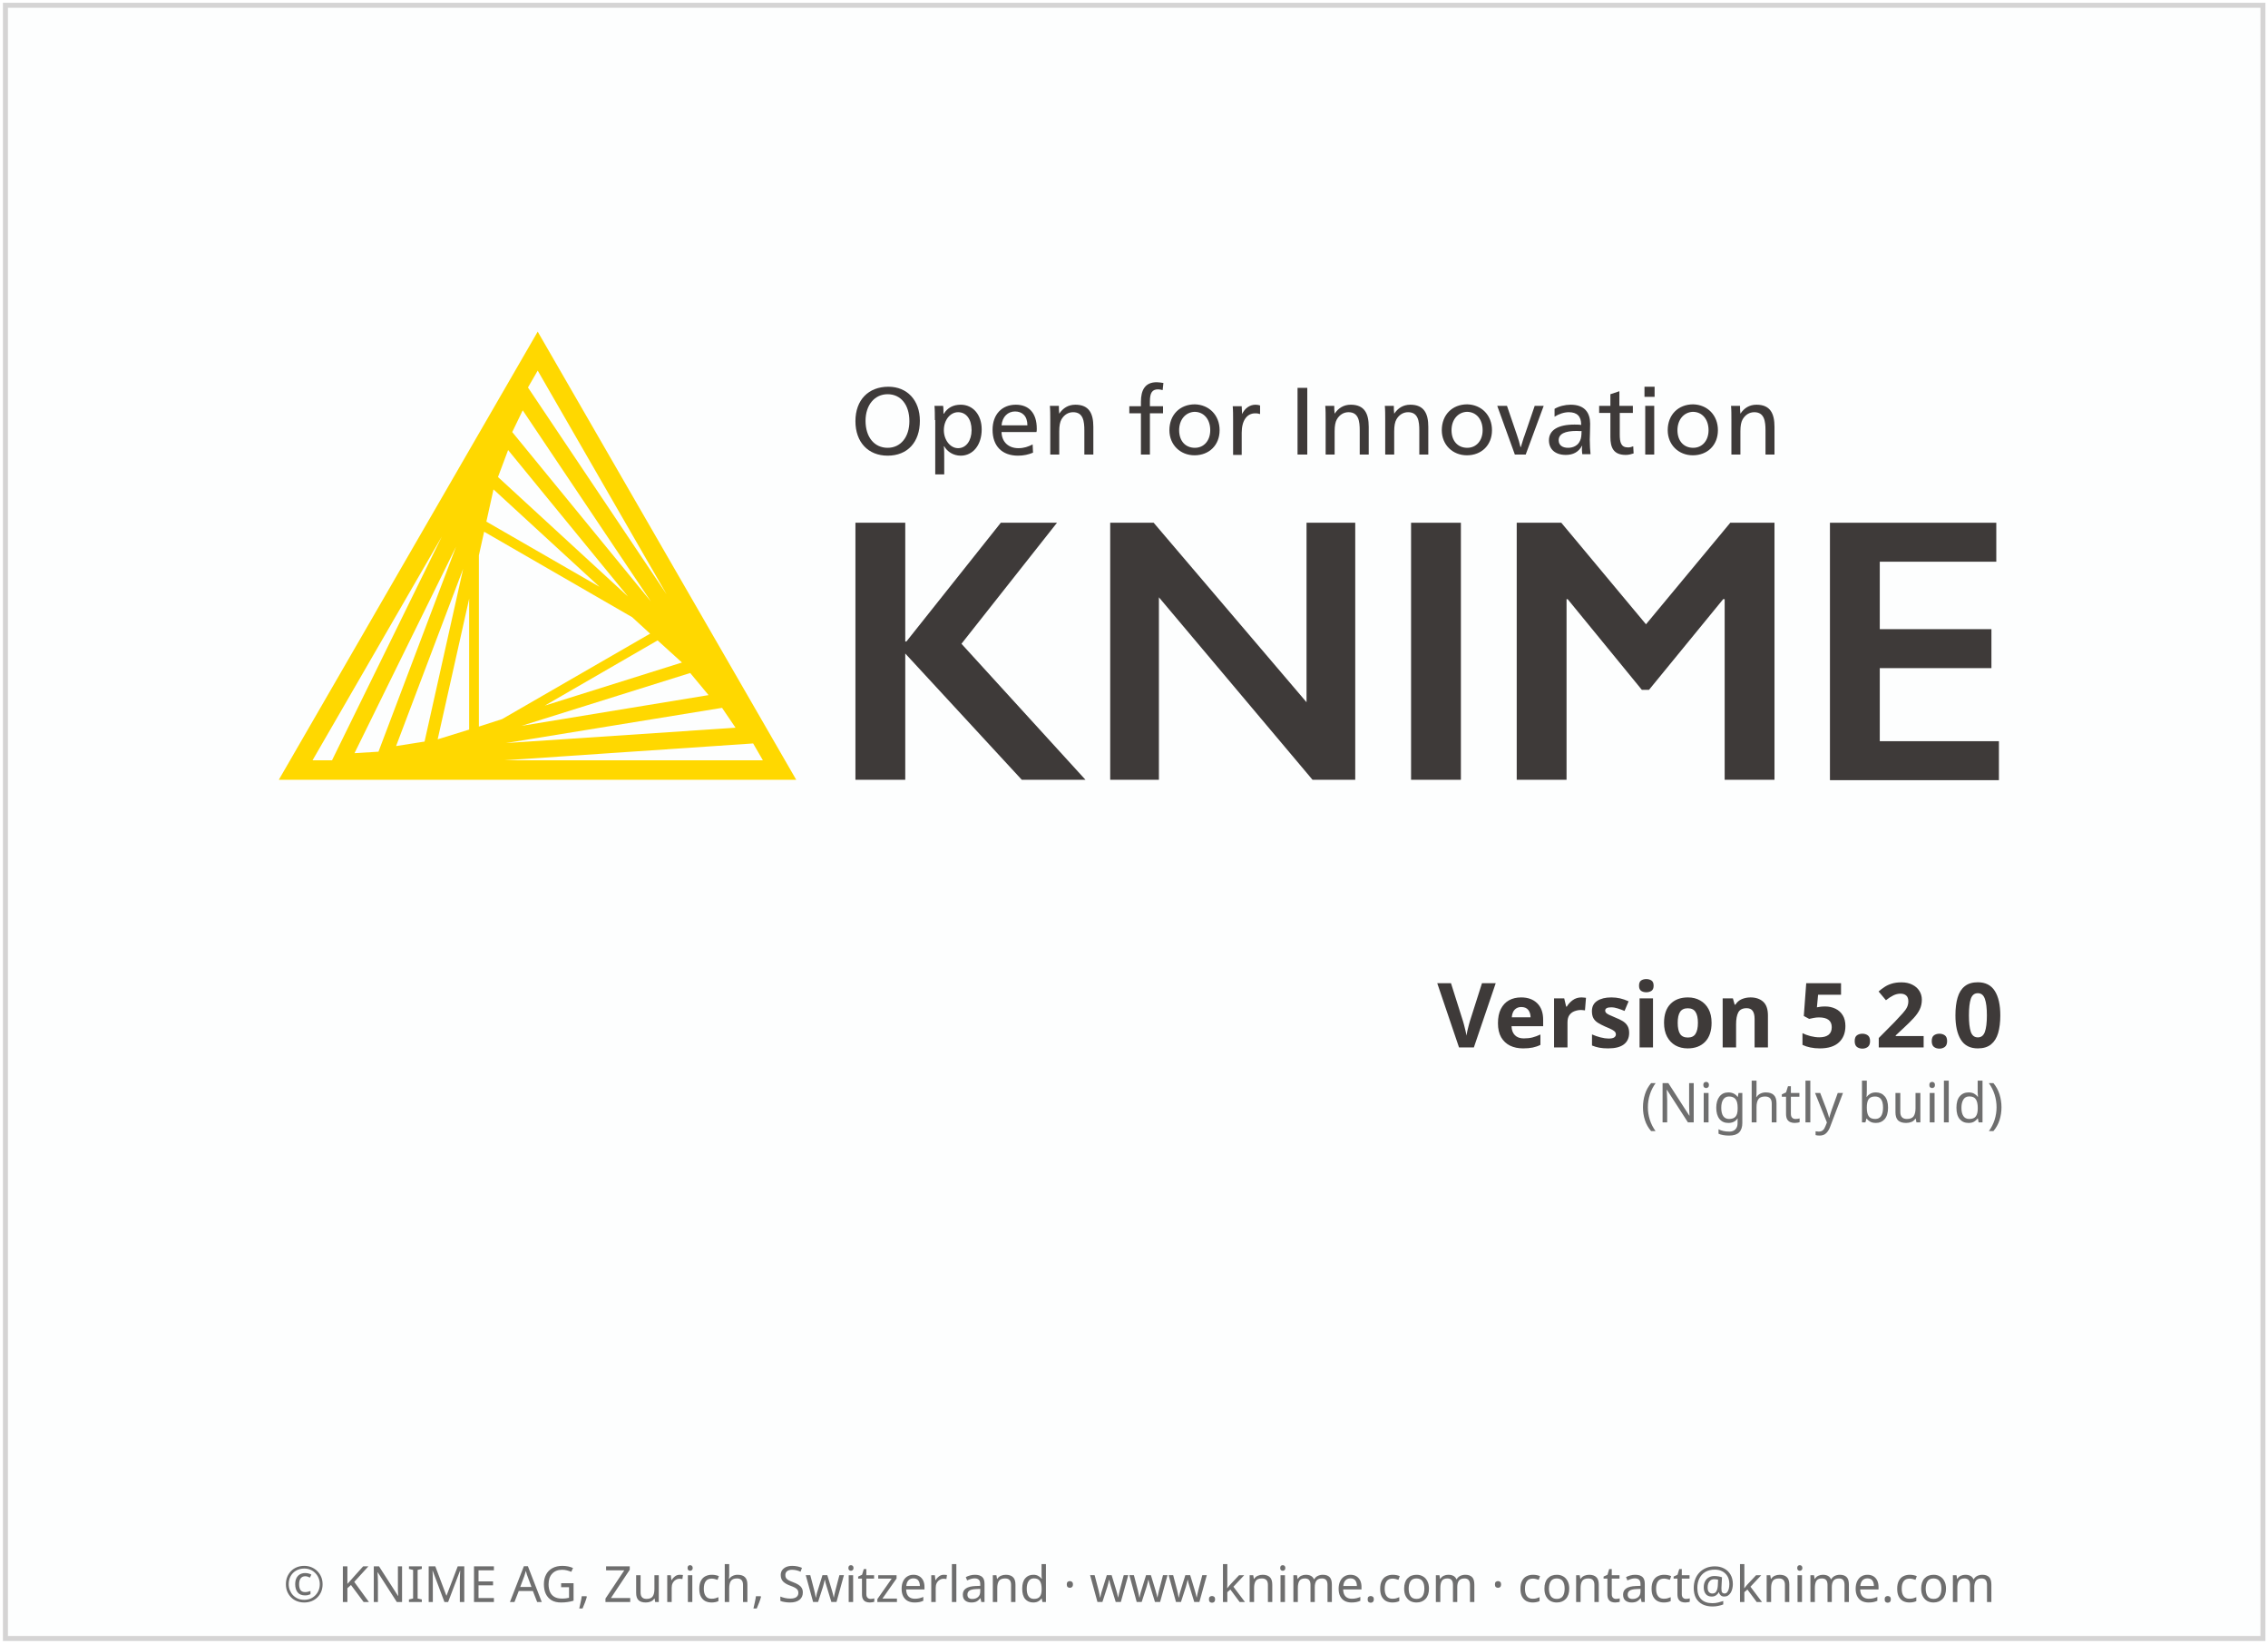
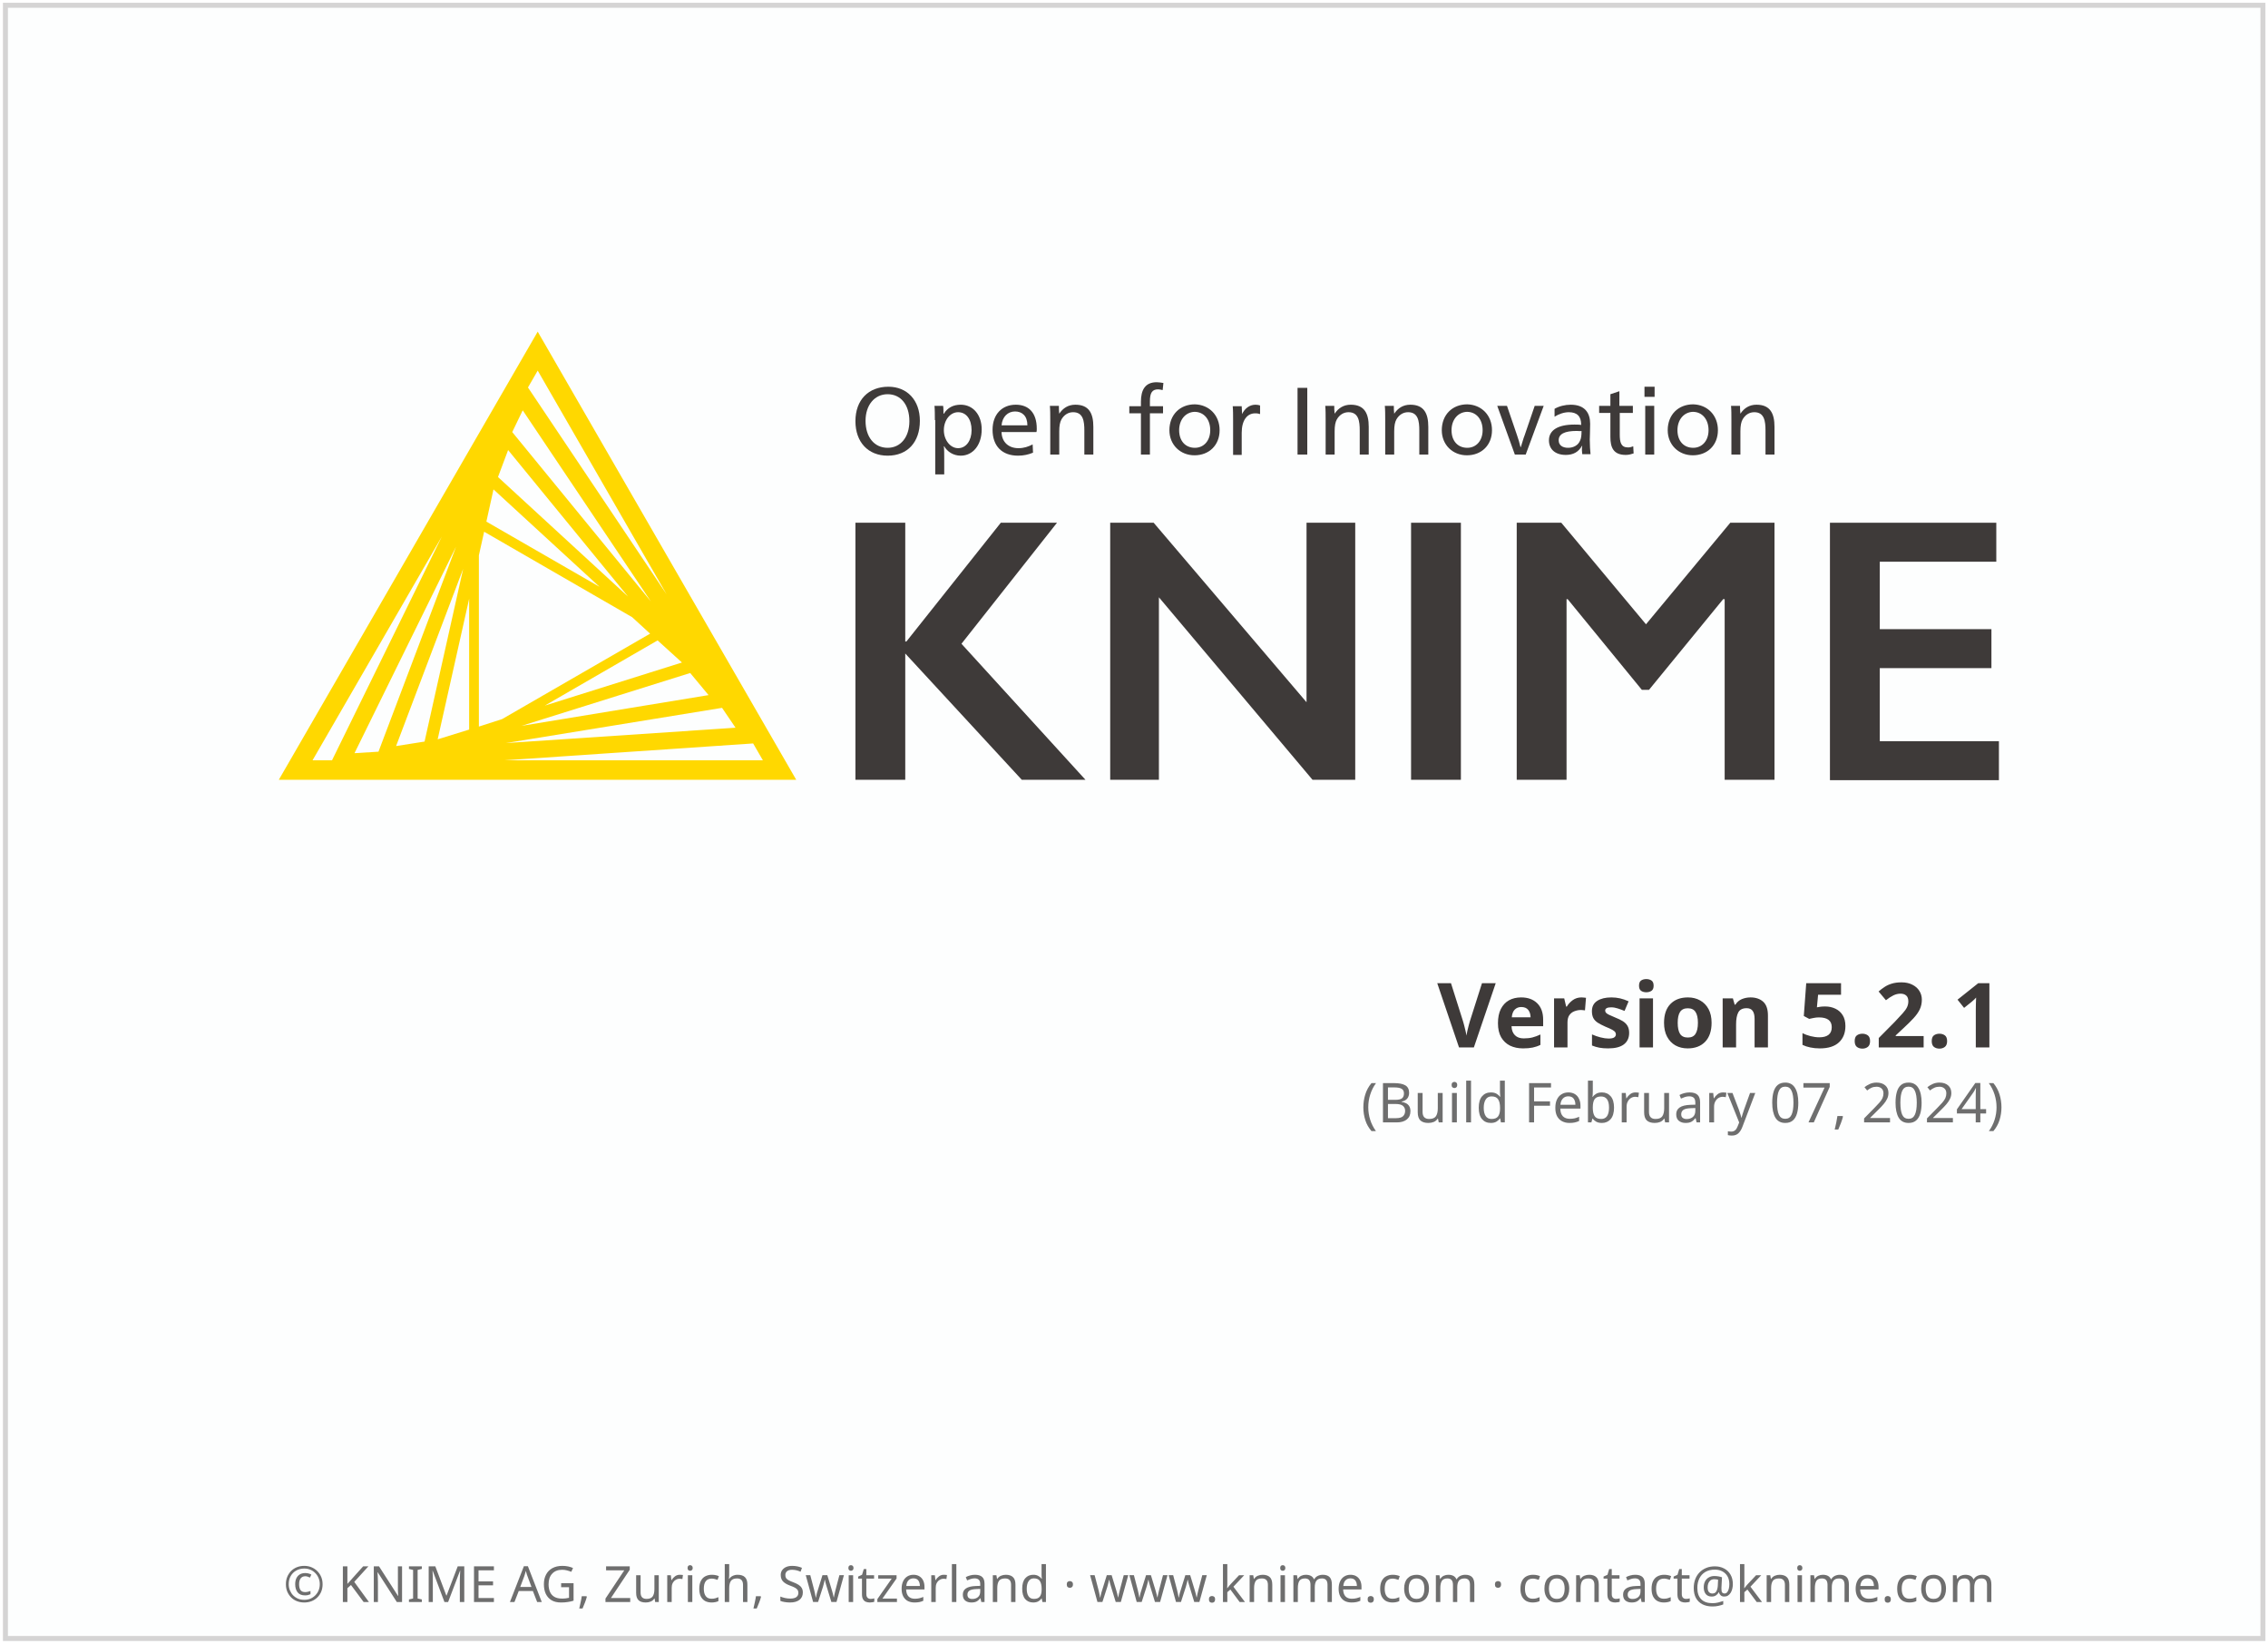
<svg xmlns="http://www.w3.org/2000/svg" height="329" width="454">
  <g transform="translate(1.086609,119.656)">
    <rect height="326.9" style="fill:#FDFEFE;stroke:#D5D4D4;stroke-width:1" width="451.9" x="0" y="-118.6" />
    <text style="text-align:center; font-size:10px;fill:#6E6E6E;font-family:sans-serif;" text-anchor="middle" width="454" x="227" y="201">© KNIME AG, Zurich, Switzerland · www.knime.com · contact@knime.com</text>
    <text id="KNIME-Version" style="font-size:18px;text-align:end;text-anchor:end;fill:#3E3A39;font-family:sans-serif;font-weight:bold" x="400" y="90">
-       <tspan style="text-align:end;text-anchor:end">Version 5.2.0</tspan>
+       <tspan style="text-align:end;text-anchor:end">Version 5.2.1</tspan>
    </text>
    <text id="KNIME-Builddate" style="font-size:11px;text-align:end;text-anchor:end;fill:#6E6E6E;font-family:sans-serif" x="400" y="105">
-       <tspan style="text-align:end;text-anchor:end">(Nightly build)</tspan>
+       <tspan style="text-align:end;text-anchor:end">(Build February 07, 2024)</tspan>
    </text>
    <g transform="matrix(0.75,0,0,0.75,38,-70)">
      <path class="yellow" d="m 91.4,22.3 -69.1,119.6 138.1,0 -69,-119.6 z m -15.7,105.4 0,-45.7 1.4,-6.3 39.5,22.8 4.8,4.4 -39.5,22.8 -6.2,2 z m 2,-54.7 1.9,-8.6 28.3,26 L 77.7,73 Z m -4.6,55.5 -8.4,2.6 8.4,-37.5 0,34.9 z m 50.3,-23.8 6.5,5.9 -36.6,11.5 30.1,-17.4 z M 80.8,61.1 83.5,53.9 115.5,93 80.8,61.1 Z m -19.6,70.6 -7.6,1.2 17.9,-47.3 -10.3,46.1 z m 70.9,-18.3 4.9,5.9 -49.9,8.2 45,-14.1 z m -47.5,-64.3 2.8,-5.8 34.2,51 -37,-45.2 z m -35.7,85.3 -6.4,0.4 27.1,-55.1 -20.7,54.7 z m 91.7,-11.7 3.6,5.3 -61.3,4.1 57.7,-9.4 z m -14.8,-30.3 -37,-55.2 2.6,-4.5 34.4,59.7 z M 65.8,77 36.5,136.7 31.3,136.7 65.8,77 Z m 16.7,59.7 66.4,-4.5 2.6,4.5 -69,0 z" />
      <g class="masala">
        <g>
          <path d="m 193.4,46.1 c 0,5.7 -3.3,9.3 -8.6,9.3 -5.2,0 -8.6,-3.6 -8.6,-9.2 0,-5.7 3.5,-9.2 8.8,-9.2 5,0 8.4,3.6 8.4,9.1 z m -14.5,0 c 0,4.3 2.3,7.2 5.9,7.2 3.5,0 5.8,-2.9 5.8,-7.1 0,-4.4 -2.3,-7.2 -5.8,-7.2 -3.5,0 -5.9,2.9 -5.9,7.1 z" />
          <path d="m 197.4,45.9 c 0,-1.4 0,-2.8 -0.1,-3.8 l 2.3,0 c 0.1,0.5 0.1,1.4 0.1,2.1 l 0.1,0 c 1,-1.6 2.5,-2.4 4.5,-2.4 3.3,0 5.6,2.7 5.6,6.6 0,4.1 -2.3,7 -5.6,7 -2,0 -3.6,-1.1 -4.4,-2.5 l -0.1,0 c 0.1,0.5 0.1,2.4 0.1,3.2 l 0,4.3 -2.4,0 0,-14.5 z m 2.4,2.7 c 0,2.6 1.7,4.8 3.8,4.8 2.2,0 3.6,-2.1 3.6,-4.8 0,-2.9 -1.4,-4.8 -3.6,-4.8 -2.1,0 -3.8,2.1 -3.8,4.8 z" />
          <path d="m 215.2,49.2 c 0.1,2.6 1.9,4.2 4.5,4.2 1.5,0 2.6,-0.4 3.8,-1 l 0.1,2.2 c -1.2,0.5 -2.5,0.8 -4,0.8 -4.3,0 -6.8,-2.6 -6.8,-6.9 0,-4.1 2.5,-6.7 6.2,-6.7 3.4,0 5.6,2.1 5.6,6.4 0,0.3 0,0.7 -0.1,0.9 l -9.3,0 z m 6.9,-1.9 c 0,-2.5 -1.4,-3.7 -3.3,-3.7 -1.9,0 -3.4,1.4 -3.6,3.7 l 6.9,0 z" />
          <path d="m 230.6,44.2 c 1,-1.5 2.4,-2.4 4.3,-2.4 3.7,0 4.8,2.4 4.8,5.9 l 0,7.4 -2.4,0 0,-6.4 c 0,-2.5 -0.3,-4.9 -3,-4.9 -1.3,0 -2.4,0.7 -3.1,1.9 -0.4,0.7 -0.6,1.7 -0.6,3.2 l 0,6.2 -2.4,0 0,-9.2 c 0,-1.4 0,-2.8 -0.1,-3.8 l 2.4,0 c 0,0.5 0,1.4 0.1,2.1 l 0,0 z" />
          <path d="m 258.2,37.9 c -0.4,-0.1 -0.9,-0.2 -1.2,-0.2 -1.6,0 -2.2,0.9 -2.2,3.2 l 0,1.3 3.5,0 0,1.9 -3.5,0 0,11 -2.4,0 0,-11 -3.1,0 0,-1.9 3.1,0 0,-1.2 c 0,-3.1 1.1,-5.2 4.2,-5.2 0.6,0 1.1,0.1 1.8,0.2 l -0.2,1.9 z" />
          <path d="m 273.4,48.6 c 0,4 -2.8,6.7 -6.7,6.7 -3.8,0 -6.7,-2.8 -6.7,-6.7 0,-4.1 2.8,-6.9 6.8,-6.9 3.8,0.1 6.6,2.9 6.6,6.9 z m -10.8,0 c 0,2.9 1.7,4.7 4.2,4.7 2.4,0 4.1,-1.9 4.1,-4.7 0,-2.9 -1.7,-4.9 -4.2,-4.9 -2.4,0.1 -4.1,2.1 -4.1,4.9 z" />
          <path d="m 279.4,44.3 c 0.7,-1.5 2,-2.5 3.6,-2.5 0.5,0 0.9,0.1 1.2,0.2 l 0,2.3 c -0.3,-0.1 -0.7,-0.2 -1.3,-0.2 -2.2,0 -3.6,1.9 -3.6,5.2 l 0,5.9 -2.3,0 0,-9.2 c 0,-1.4 0,-2.8 -0.1,-3.8 l 2.4,0 c 0,0.5 0.1,1.4 0.1,2.1 l 0,0 z" />
          <path d="m 296.8,55.1 -2.6,0 0,-17.8 2.6,0 0,17.8 z" />
          <path d="m 304.1,44.2 c 1,-1.5 2.4,-2.4 4.3,-2.4 3.7,0 4.8,2.4 4.8,5.9 l 0,7.4 -2.4,0 0,-6.4 c 0,-2.5 -0.3,-4.9 -3,-4.9 -1.3,0 -2.4,0.7 -3.1,1.9 -0.4,0.7 -0.6,1.7 -0.6,3.2 l 0,6.2 -2.4,0 0,-9.2 c 0,-1.4 0,-2.8 -0.1,-3.8 l 2.4,0 c 0,0.5 0,1.4 0.1,2.1 l 0,0 z" />
          <path d="m 320,44.2 c 1,-1.5 2.4,-2.4 4.3,-2.4 3.7,0 4.8,2.4 4.8,5.9 l 0,7.4 -2.4,0 0,-6.4 c 0,-2.5 -0.3,-4.9 -3,-4.9 -1.3,0 -2.4,0.7 -3.1,1.9 -0.4,0.7 -0.6,1.7 -0.6,3.2 l 0,6.2 -2.4,0 0,-9.2 c 0,-1.4 0,-2.8 -0.1,-3.8 l 2.4,0 c 0,0.5 0,1.4 0.1,2.1 l 0,0 z" />
          <path d="m 346.1,48.6 c 0,4 -2.8,6.7 -6.7,6.7 -3.8,0 -6.7,-2.8 -6.7,-6.7 0,-4.1 2.8,-6.9 6.8,-6.9 3.8,0.1 6.6,2.9 6.6,6.9 z m -10.8,0 c 0,2.9 1.7,4.7 4.2,4.7 2.4,0 4.1,-1.9 4.1,-4.7 0,-2.9 -1.7,-4.9 -4.2,-4.9 -2.4,0.1 -4.1,2.1 -4.1,4.9 z" />
          <path d="m 352.8,50 c 0.3,0.8 0.7,2.2 0.9,3.1 l 0.1,0 c 0.3,-0.9 0.7,-2.4 1,-3.1 l 2.7,-7.9 2.4,0 -4.8,13 -2.9,0 -4.7,-13 2.6,0 2.7,7.9 z" />
          <path d="m 362.8,42.9 c 1.2,-0.7 2.8,-1.1 4.3,-1.1 3.8,0 5.2,2.2 5.2,5.1 0,1.7 -0.1,3.7 -0.1,4.2 0,1.4 0.1,3 0.2,3.9 l -2.2,0 c 0,-0.2 -0.1,-0.7 -0.1,-1.1 0,-0.3 0,-0.8 0.1,-1.1 l -0.1,0 c -0.9,1.6 -2.3,2.4 -4.3,2.4 -2.8,0 -4.5,-1.5 -4.5,-3.9 0,-2.7 2.4,-4.2 6.8,-4.2 0.5,0 1.3,0 1.8,0.1 l 0,-0.1 c 0,-2.2 -1.1,-3.3 -3.3,-3.3 -1.3,0 -2.7,0.5 -3.8,1.2 l 0,-2.1 z m 5.9,5.9 c -3.2,0 -4.8,0.8 -4.8,2.5 0,1.3 1,2 2.5,2 1.5,0 2.7,-0.7 3.2,-1.9 0.3,-0.6 0.4,-1.4 0.4,-2.6 -0.2,0.1 -0.7,0 -1.3,0 z" />
          <path d="m 380.2,42.1 3.5,0 0,1.9 -3.5,0 0,5.7 c 0,2.1 0.3,3.5 2.2,3.5 0.5,0 0.9,-0.1 1.4,-0.3 l 0.1,1.9 c -0.6,0.2 -1.3,0.4 -2.1,0.4 -3.3,0 -4.1,-2 -4.1,-4.8 l 0,-6.4 -3,0 0,-1.9 3,0 0,-3.1 2.4,-0.8 0,3.9 z" />
          <path d="m 389.5,39.7 -2.7,0 0,-2.7 2.7,0 0,2.7 z m -0.1,15.4 -2.4,0 0,-13 2.4,0 0,13 z" />
          <path d="m 406.4,48.6 c 0,4 -2.8,6.7 -6.7,6.7 -3.8,0 -6.7,-2.8 -6.7,-6.7 0,-4.1 2.8,-6.9 6.8,-6.9 3.8,0.1 6.6,2.9 6.6,6.9 z m -10.8,0 c 0,2.9 1.7,4.7 4.2,4.7 2.4,0 4.1,-1.9 4.1,-4.7 0,-2.9 -1.7,-4.9 -4.2,-4.9 -2.4,0.1 -4.1,2.1 -4.1,4.9 z" />
          <path d="m 412.4,44.2 c 1,-1.5 2.4,-2.4 4.3,-2.4 3.7,0 4.8,2.4 4.8,5.9 l 0,7.4 -2.4,0 0,-6.4 c 0,-2.5 -0.3,-4.9 -3,-4.9 -1.3,0 -2.4,0.7 -3.1,1.9 -0.4,0.7 -0.6,1.7 -0.6,3.2 l 0,6.2 -2.4,0 0,-9.2 c 0,-1.4 0,-2.8 -0.1,-3.8 l 2.4,0 c 0,0.5 0,1.4 0.1,2.1 l 0,0 z" />
        </g>
        <g>
          <path d="m 189.5,73.3 0,31.7 0.3,0 25.2,-31.7 15,0 -25.5,32.3 33.1,36.3 -17,0 -31.1,-33.7 0,33.7 -13.3,0 0,-68.6 13.3,0 z" />
          <path d="m 255.8,73.3 40.8,47.9 0,-47.9 13,0 0,68.6 -11.4,0 -41,-48.7 0,48.7 -13,0 0,-68.6 11.6,0 z" />
          <path d="m 337.8,73.3 0,68.6 -13.3,0 0,-68.6 13.3,0 z" />
          <path d="m 364.6,73.3 22.6,27.1 22.5,-27.1 11.8,0 0,68.6 -13.3,0 0,-48.2 -0.4,0 -19.8,24.2 -1.9,0 -19.8,-24.2 -0.3,0 0,48.2 -13.3,0 0,-68.6 11.9,0 z" />
          <path d="m 480.7,73.3 0,10.4 -31.1,0 0,18 29.8,0 0,10.4 -29.8,0 0,19.5 31.8,0 0,10.4 -45.1,0 0,-68.7 44.4,0 z" />
        </g>
      </g>
    </g>
  </g>
  <style type="text/css">
	.yellow {
		fill:#FFD800;
	}
	.masala {
		fill:#3E3A39;
	}
</style>
</svg>
